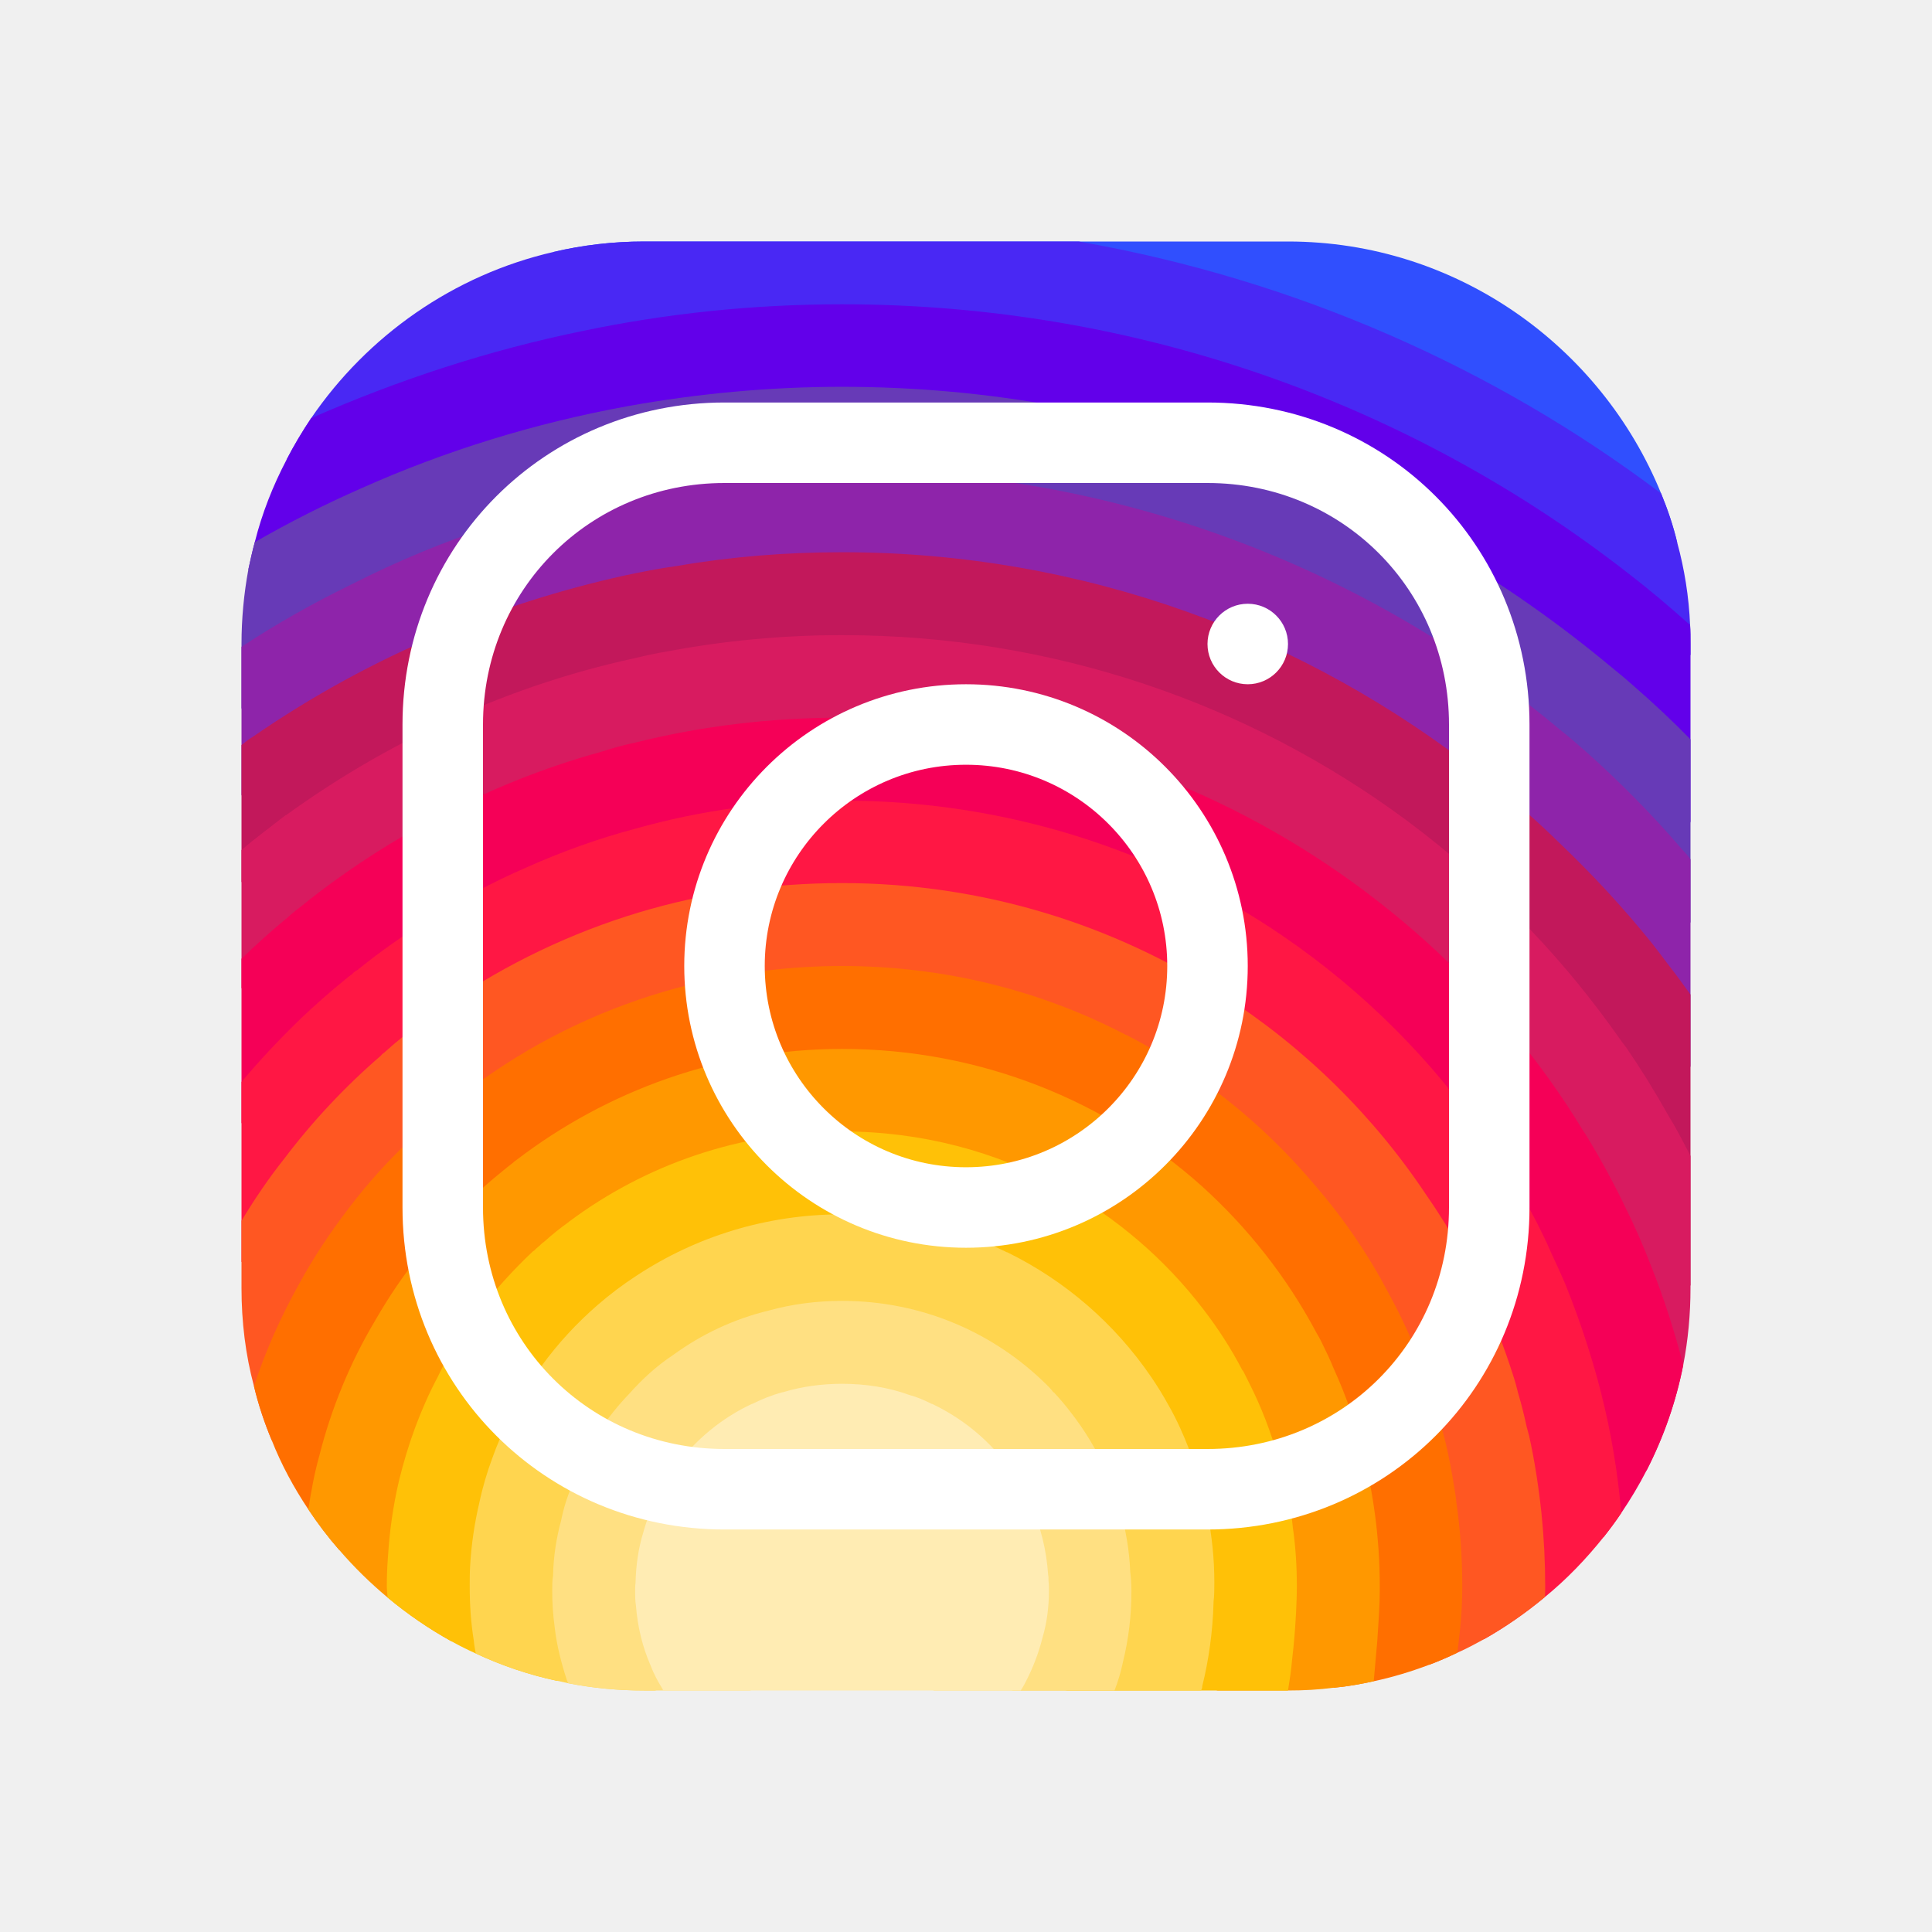
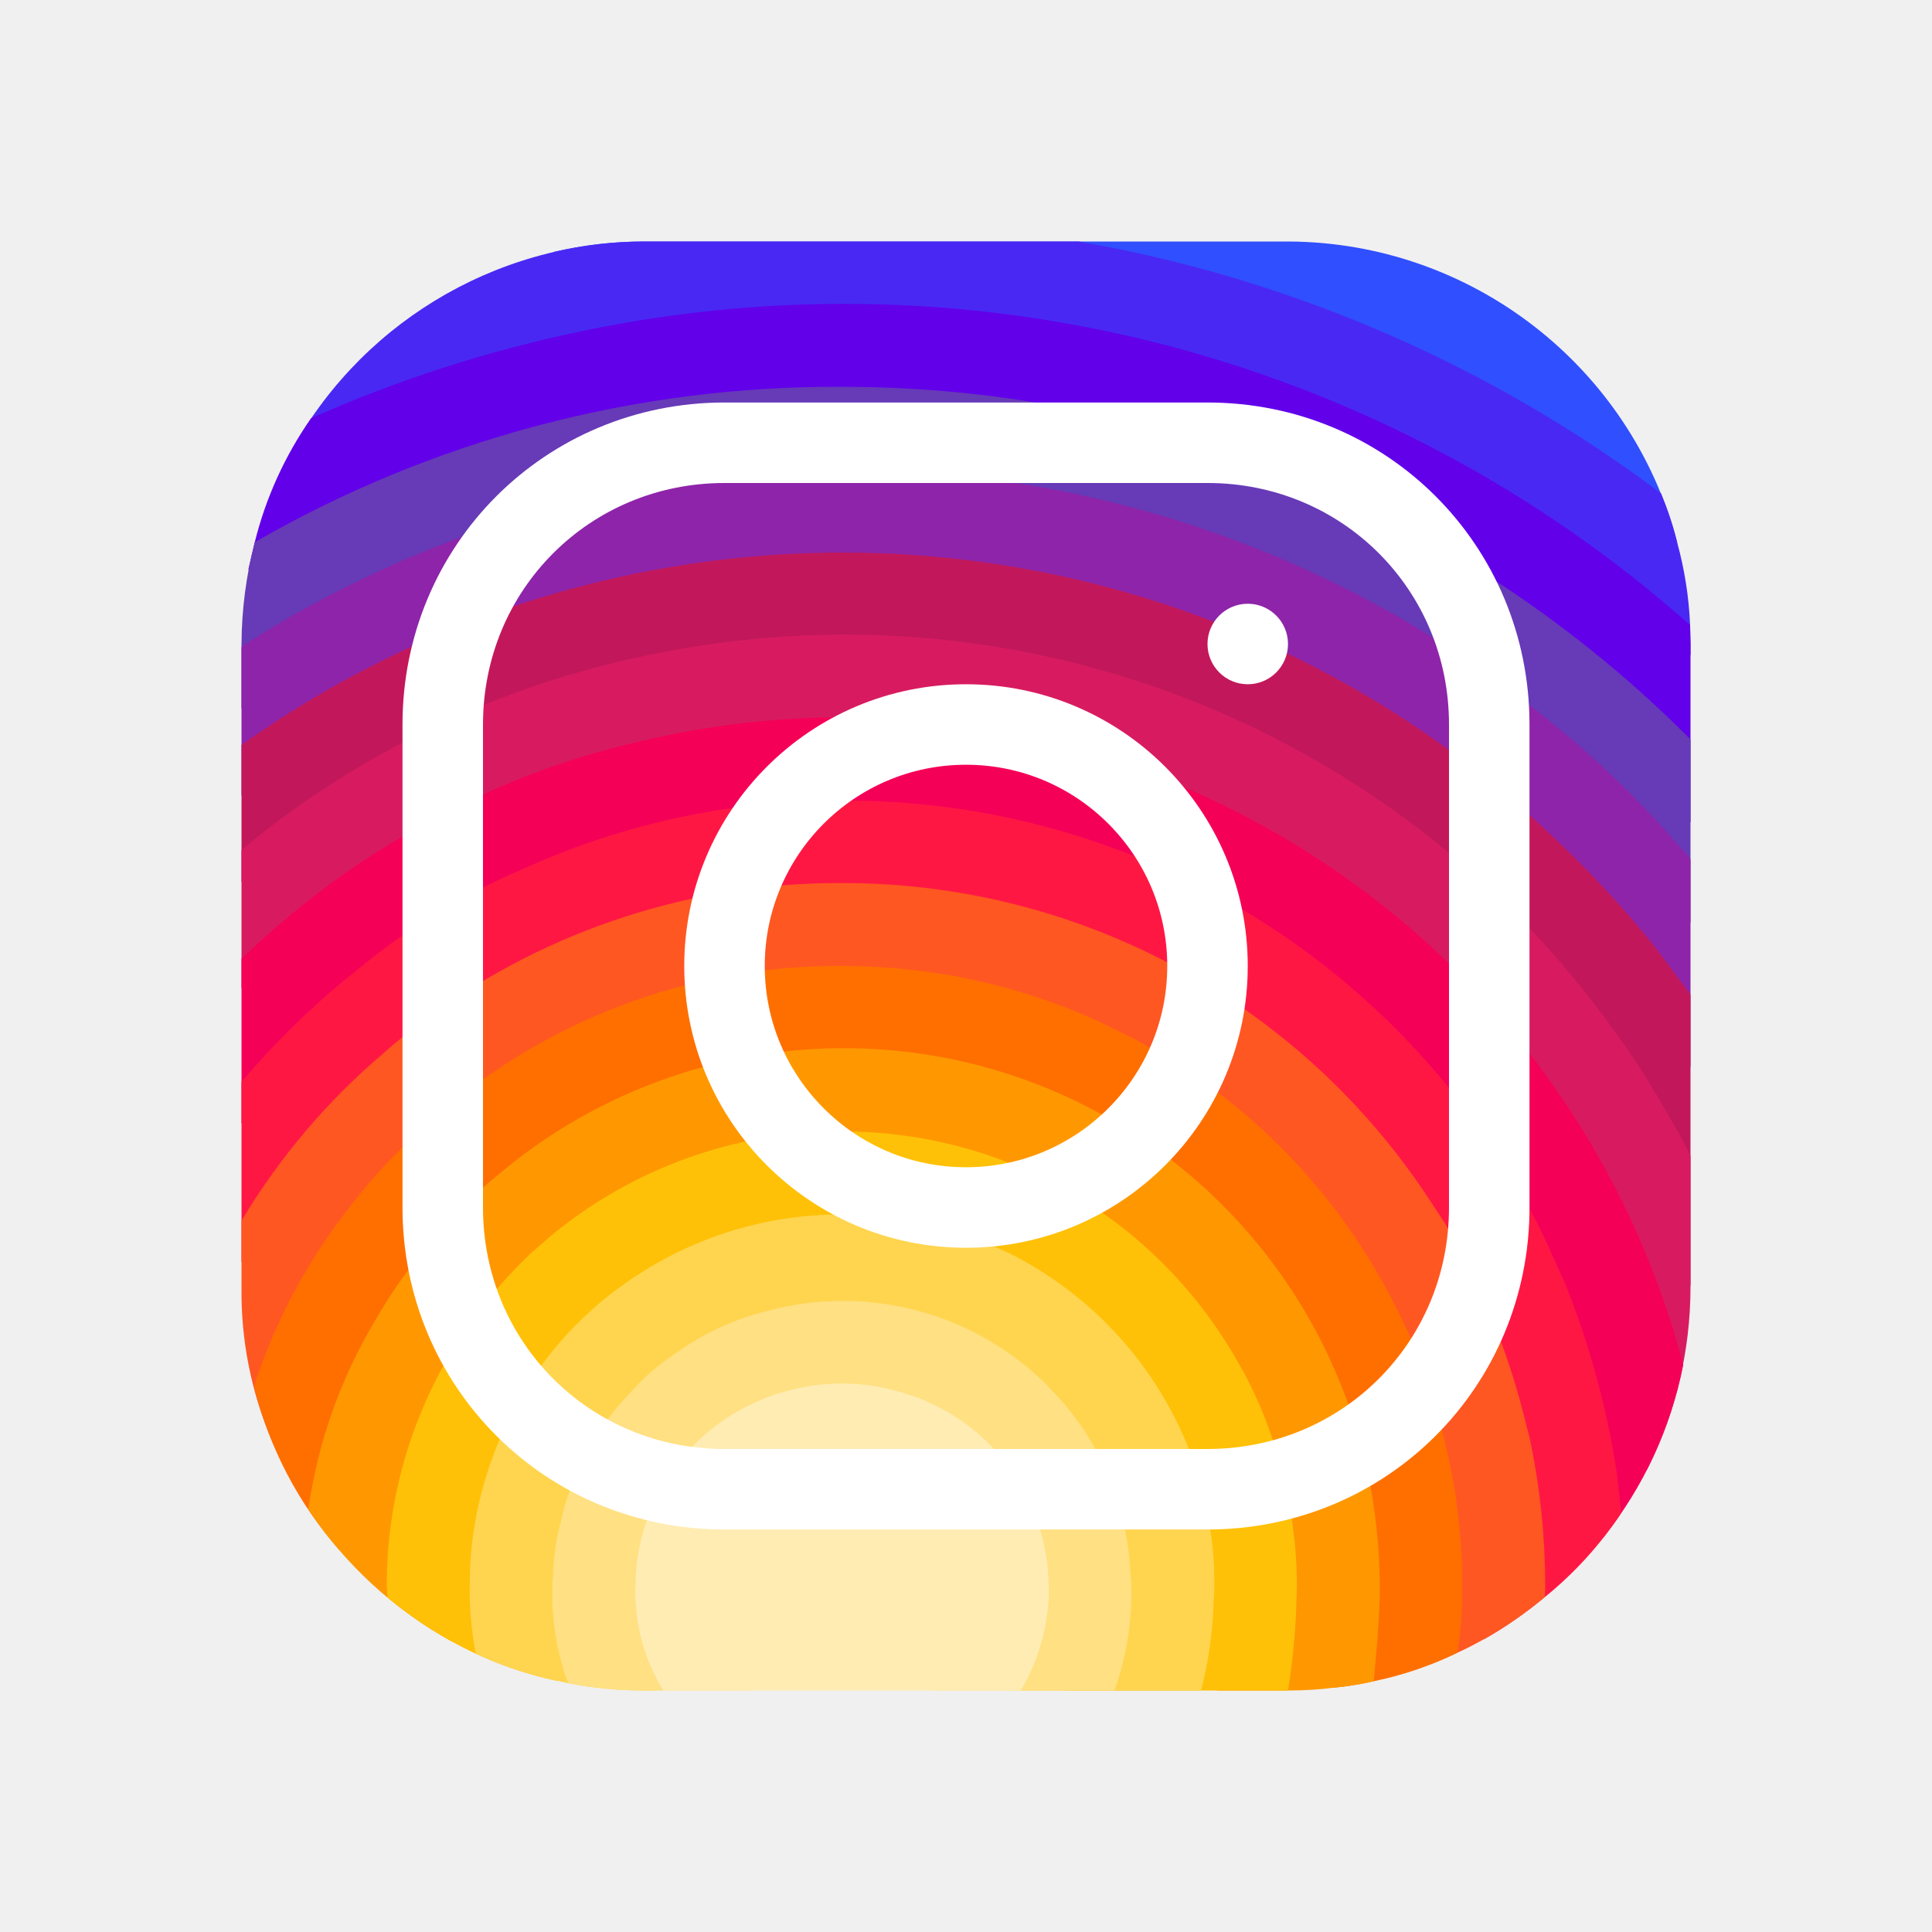
- <svg xmlns="http://www.w3.org/2000/svg" viewBox="0 0 48 48" width="48px" height="48px">
-   <path fill="#304ffe" d="M41.67,13.48c-0.4,0.26-0.97,0.5-1.21,0.77c-0.09,0.09-0.14,0.19-0.12,0.29v1.03l-0.3,1.01l-0.3,1l-0.33,1.1 l-0.68,2.25l-0.66,2.22l-0.5,1.67c0,0.26-0.01,0.52-0.03,0.77c-0.07,0.96-0.27,1.88-0.59,2.74c-0.19,0.53-0.42,1.04-0.7,1.52 c-0.1,0.19-0.22,0.38-0.34,0.56c-0.4,0.63-0.88,1.21-1.41,1.72c-0.41,0.41-0.86,0.79-1.35,1.11c0,0,0,0-0.01,0 c-0.08,0.07-0.17,0.13-0.27,0.18c-0.31,0.21-0.64,0.39-0.98,0.55c-0.23,0.12-0.46,0.22-0.7,0.31c-0.05,0.03-0.11,0.05-0.16,0.07 c-0.57,0.27-1.23,0.45-1.89,0.54c-0.04,0.01-0.07,0.01-0.11,0.02c-0.4,0.07-0.79,0.13-1.19,0.16c-0.18,0.02-0.37,0.03-0.55,0.03 l-0.71-0.04l-3.42-0.18c0-0.01-0.01,0-0.01,0l-1.72-0.09c-0.13,0-0.27,0-0.4-0.01c-0.54-0.02-1.06-0.08-1.58-0.19 c-0.01,0-0.01,0-0.01,0c-0.95-0.18-1.86-0.5-2.71-0.93c-0.47-0.24-0.93-0.51-1.36-0.82c-0.18-0.13-0.35-0.27-0.52-0.42 c-0.48-0.4-0.91-0.83-1.31-1.27c-0.06-0.06-0.11-0.12-0.16-0.18c-0.06-0.06-0.12-0.13-0.17-0.19c-0.38-0.48-0.7-0.97-0.96-1.49 c-0.24-0.46-0.43-0.95-0.58-1.49c-0.06-0.19-0.11-0.37-0.15-0.57c-0.01-0.01-0.02-0.03-0.02-0.05c-0.1-0.41-0.19-0.84-0.24-1.27 c-0.06-0.33-0.09-0.66-0.09-1c-0.02-0.13-0.02-0.27-0.02-0.4l1.91-2.95l1.87-2.88l0.85-1.31l0.77-1.18l0.26-0.41v-1.03 c0.02-0.23,0.03-0.47,0.02-0.69c-0.01-0.7-0.15-1.38-0.38-2.03c-0.22-0.69-0.53-1.34-0.85-1.94c-0.38-0.69-0.78-1.31-1.11-1.87 C14,7.4,13.66,6.73,13.75,6.26C14.47,6.09,15.23,6,16,6h16c4.18,0,7.78,2.6,9.27,6.26C41.43,12.65,41.57,13.06,41.67,13.48z" />
-   <path fill="#4928f4" d="M42,16v0.27l-1.38,0.8l-0.88,0.51l-0.97,0.56l-1.94,1.13l-1.9,1.1l-1.94,1.12l-0.77,0.45 c0,0.48-0.12,0.92-0.34,1.32c-0.31,0.58-0.83,1.06-1.49,1.47c-0.67,0.41-1.49,0.74-2.41,0.98c0,0,0-0.01-0.01,0 c-3.56,0.92-8.42,0.5-10.78-1.26c-0.66-0.49-1.12-1.09-1.32-1.78c-0.06-0.23-0.09-0.48-0.09-0.73v-7.19 c0.01-0.15-0.09-0.3-0.27-0.45c-0.54-0.43-1.81-0.84-3.23-1.25c-1.11-0.31-2.3-0.62-3.3-0.92c-0.79-0.24-1.46-0.48-1.86-0.71 c0.18-0.35,0.39-0.7,0.61-1.03c1.4-2.05,3.54-3.56,6.02-4.13C14.47,6.09,15.23,6,16,6h10.8c5.37,0.94,10.32,3.13,14.47,6.26 c0.16,0.39,0.3,0.8,0.4,1.22c0.18,0.66,0.29,1.34,0.32,2.05C42,15.68,42,15.84,42,16z" />
-   <path fill="#6200ea" d="M42,16v4.41l-0.22,0.68l-0.75,2.33l-0.78,2.4l-0.41,1.28l-0.38,1.19l-0.37,1.13l-0.36,1.12l-0.19,0.59 l-0.25,0.78c0,0.76-0.02,1.43-0.07,2c-0.01,0.06-0.02,0.12-0.02,0.18c-0.06,0.53-0.14,0.98-0.27,1.36 c-0.01,0.06-0.03,0.12-0.05,0.17c-0.26,0.72-0.65,1.18-1.23,1.48c-0.14,0.08-0.3,0.14-0.47,0.2c-0.53,0.18-1.2,0.27-2.02,0.32 c-0.6,0.04-1.29,0.05-2.07,0.05H31.4l-1.19-0.05L30,37.61l-2.17-0.09l-2.2-0.09l-7.25-0.3l-1.88-0.08h-0.26 c-0.78-0.01-1.45-0.06-2.03-0.14c-0.84-0.13-1.49-0.35-1.98-0.68c-0.7-0.45-1.11-1.11-1.35-2.03c-0.06-0.22-0.11-0.45-0.14-0.7 c-0.1-0.58-0.15-1.25-0.18-2c0-0.15,0-0.3-0.01-0.46c-0.01-0.01,0-0.01,0-0.01v-0.58c-0.01-0.29-0.01-0.59-0.01-0.9l0.05-1.61 l0.03-1.15l0.04-1.34v-0.19l0.07-2.46l0.07-2.46l0.07-2.31l0.06-2.27l0.02-0.6c0-0.31-1.05-0.49-2.22-0.64 c-0.93-0.12-1.95-0.23-2.56-0.37c0.05-0.23,0.1-0.46,0.16-0.68c0.18-0.72,0.45-1.4,0.79-2.05c0.18-0.35,0.39-0.7,0.61-1.03 c2.16-0.95,4.41-1.69,6.76-2.17c2.06-0.43,4.21-0.66,6.43-0.66c7.36,0,14.16,2.49,19.54,6.69c0.52,0.4,1.03,0.83,1.53,1.28 C42,15.68,42,15.84,42,16z" />
-   <path fill="#673ab7" d="M42,18.37v4.54l-0.55,1.06l-1.05,2.05l-0.56,1.08l-0.51,0.99l-0.22,0.43c0,0.31,0,0.61-0.02,0.9 c0,0.43-0.02,0.84-0.05,1.22c-0.04,0.45-0.1,0.86-0.16,1.24c-0.15,0.79-0.36,1.47-0.66,2.03c-0.04,0.07-0.08,0.14-0.12,0.2 c-0.11,0.18-0.24,0.35-0.38,0.51c-0.18,0.22-0.38,0.41-0.61,0.57c-0.34,0.26-0.74,0.47-1.2,0.63c-0.57,0.21-1.23,0.35-2.01,0.43 c-0.51,0.05-1.07,0.08-1.68,0.08l-0.42,0.02l-2.08,0.12h-0.01L27.5,36.6l-2.25,0.13l-3.1,0.18l-3.77,0.22l-0.55,0.03 c-0.51,0-0.99-0.03-1.45-0.09c-0.05-0.01-0.09-0.02-0.14-0.02c-0.68-0.11-1.3-0.29-1.86-0.54c-0.68-0.3-1.27-0.7-1.77-1.18 c-0.44-0.43-0.82-0.92-1.13-1.47c-0.07-0.13-0.14-0.25-0.2-0.39c-0.3-0.59-0.54-1.25-0.72-1.97c-0.03-0.12-0.06-0.25-0.08-0.38 c-0.06-0.23-0.11-0.47-0.14-0.72c-0.11-0.64-0.17-1.32-0.2-2.03v-0.01c-0.01-0.29-0.02-0.57-0.02-0.87l-0.49-1.17l-0.07-0.18 L9.5,25.99L8.75,24.2l-0.12-0.29l-0.72-1.73l-0.8-1.93c0,0,0,0-0.01,0L6.29,18.3L6,17.59V16c0-0.63,0.06-1.25,0.17-1.85 c0.05-0.23,0.1-0.46,0.16-0.68c0.85-0.49,1.74-0.94,2.65-1.34c2.08-0.93,4.31-1.62,6.62-2.04c1.72-0.31,3.51-0.48,5.32-0.48 c7.31,0,13.94,2.65,19.12,6.97c0.2,0.16,0.39,0.32,0.58,0.49C41.09,17.48,41.55,17.91,42,18.37z" />
-   <path fill="#8e24aa" d="M42,21.35v5.14l-0.57,1.19l-1.08,2.25l-0.01,0.03c0,0.43-0.02,0.82-0.05,1.17c-0.1,1.15-0.38,1.88-0.84,2.33 c-0.33,0.34-0.74,0.53-1.25,0.63c-0.03,0.01-0.07,0.01-0.1,0.02c-0.16,0.03-0.33,0.05-0.51,0.05c-0.62,0.06-1.35,0.02-2.19-0.04 c-0.09,0-0.19-0.01-0.29-0.02c-0.61-0.04-1.26-0.08-1.98-0.11c-0.39-0.01-0.8-0.02-1.22-0.02h-0.02l-1.01,0.08h-0.01l-2.27,0.16 l-2.59,0.2l-0.38,0.03l-3.03,0.22l-1.57,0.12l-1.55,0.11c-0.27,0-0.53,0-0.79-0.01c0,0-0.01-0.01-0.01,0 c-1.13-0.02-2.14-0.09-3.04-0.26c-0.83-0.14-1.56-0.36-2.18-0.69c-0.64-0.31-1.17-0.75-1.6-1.31c-0.41-0.55-0.71-1.24-0.9-2.07 c0-0.01,0-0.01,0-0.01c-0.14-0.67-0.22-1.45-0.22-2.33l-0.15-0.27L9.7,26.35l-0.13-0.22L9.5,25.99l-0.93-1.65l-0.46-0.83 l-0.58-1.03l-1-1.79L6,19.75v-3.68c0.88-0.58,1.79-1.09,2.73-1.55c1.14-0.58,2.32-1.07,3.55-1.47c1.34-0.44,2.74-0.79,4.17-1.02 c1.45-0.24,2.94-0.36,4.47-0.36c6.8,0,13.04,2.43,17.85,6.47c0.22,0.17,0.43,0.36,0.64,0.54c0.84,0.75,1.64,1.56,2.37,2.41 C41.86,21.18,41.94,21.26,42,21.35z" />
-   <path fill="#c2185b" d="M42,24.71v7.23c-0.24-0.14-0.57-0.31-0.98-0.49c-0.22-0.11-0.47-0.22-0.73-0.32 c-0.38-0.17-0.79-0.33-1.25-0.49c-0.1-0.04-0.2-0.07-0.31-0.1c-0.18-0.07-0.37-0.13-0.56-0.19c-0.59-0.18-1.24-0.35-1.92-0.5 c-0.26-0.05-0.53-0.1-0.8-0.14c-0.87-0.15-1.8-0.24-2.77-0.25c-0.08-0.01-0.17-0.01-0.25-0.01l-2.57,0.02l-3.5,0.02h-0.01 l-7.49,0.06c-2.38,0-3.84,0.57-4.72,0.8c0,0-0.01,0-0.01,0.01c-0.93,0.24-1.22,0.09-1.3-1.54c-0.02-0.45-0.03-1.03-0.03-1.74 l-0.56-0.43l-0.98-0.74l-0.6-0.46l-0.12-0.09L8.88,24.1l-0.25-0.19l-0.52-0.4l-0.96-0.72L6,21.91v-3.4 c0.1-0.08,0.19-0.15,0.29-0.21c1.45-1,3-1.85,4.64-2.54c1.46-0.62,3-1.11,4.58-1.46c0.43-0.09,0.87-0.18,1.32-0.24 c1.33-0.23,2.7-0.34,4.09-0.34c6.01,0,11.53,2.09,15.91,5.55c0.66,0.52,1.3,1.07,1.9,1.66c0.82,0.78,1.59,1.61,2.3,2.49 c0.14,0.18,0.28,0.36,0.42,0.55C41.64,24.21,41.82,24.46,42,24.71z" />
-   <path fill="#d81b60" d="M42,28.72V32c0,0.65-0.06,1.29-0.18,1.91c-0.18,0.92-0.49,1.8-0.91,2.62c-0.22,0.05-0.47,0.05-0.75,0.01 c-0.63-0.11-1.37-0.44-2.17-0.87c-0.04-0.01-0.08-0.03-0.11-0.05c-0.25-0.13-0.51-0.27-0.77-0.43c-0.53-0.29-1.09-0.61-1.65-0.91 c-0.12-0.06-0.24-0.12-0.35-0.18c-0.64-0.33-1.3-0.63-1.96-0.86c0,0,0,0-0.01,0c-0.14-0.05-0.29-0.1-0.44-0.14 c-0.57-0.16-1.15-0.26-1.71-0.26l-1.1-0.32l-4.87-1.41c0,0,0,0-0.01,0l-2.99-0.87h-0.01l-1.3-0.38c-3.76,0-6.07,1.6-7.19,0.99 c-0.44-0.23-0.7-0.81-0.79-1.95c-0.03-0.32-0.04-0.68-0.04-1.1l-1.17-0.57l-0.05-0.02h-0.01l-0.84-0.42L9.7,26.35l-0.07-0.03 l-0.17-0.09L7.5,25.28L6,24.55v-3.43c0.17-0.15,0.35-0.29,0.53-0.43c0.19-0.15,0.38-0.29,0.57-0.44c0.01,0,0.01,0,0.01,0 c1.18-0.85,2.43-1.6,3.76-2.22c1.55-0.74,3.2-1.31,4.91-1.68c0.25-0.06,0.51-0.12,0.77-0.16c1.42-0.27,2.88-0.41,4.37-0.41 c5.27,0,10.11,1.71,14.01,4.59c1.13,0.84,2.18,1.77,3.14,2.78c0.79,0.83,1.52,1.73,2.18,2.67c0.05,0.07,0.1,0.14,0.15,0.2 c0.37,0.54,0.71,1.09,1.03,1.66C41.64,28.02,41.82,28.37,42,28.72z" />
-   <path fill="#f50057" d="M41.82,33.91c-0.18,0.92-0.49,1.8-0.91,2.62c-0.19,0.37-0.4,0.72-0.63,1.06c-0.14,0.21-0.29,0.41-0.44,0.6 c-0.36-0.14-0.89-0.34-1.54-0.56c0,0,0,0,0-0.01c-0.49-0.17-1.05-0.35-1.65-0.52c-0.17-0.05-0.34-0.1-0.52-0.15 c-0.71-0.19-1.45-0.36-2.17-0.46c-0.6-0.1-1.19-0.16-1.74-0.16l-0.46-0.13h-0.01l-2.42-0.7l-1.49-0.43l-1.66-0.48h-0.01l-0.54-0.15 l-6.53-1.88l-1.88-0.54l-1.4-0.33l-2.28-0.54l-0.28-0.07c0,0,0,0-0.01,0l-2.29-0.53c0-0.01,0-0.01,0-0.01l-0.41-0.09l-0.21-0.05 l-1.67-0.39l-0.19-0.05l-1.42-1.17L6,27.9v-4.08c0.37-0.36,0.75-0.7,1.15-1.03c0.12-0.11,0.25-0.21,0.38-0.31 c0.12-0.1,0.25-0.2,0.38-0.3c0.91-0.69,1.87-1.31,2.89-1.84c1.3-0.7,2.68-1.26,4.13-1.66c0.28-0.09,0.56-0.17,0.85-0.23 c1.64-0.41,3.36-0.62,5.14-0.62c4.47,0,8.63,1.35,12.07,3.66c1.71,1.15,3.25,2.53,4.55,4.1c0.66,0.79,1.26,1.62,1.79,2.5 c0.05,0.07,0.09,0.13,0.13,0.2c0.32,0.53,0.62,1.08,0.89,1.64c0.25,0.5,0.47,1,0.67,1.52C41.34,32.25,41.6,33.07,41.82,33.91z" />
-   <path fill="#ff1744" d="M40.28,37.59c-0.14,0.21-0.29,0.41-0.44,0.6c-0.44,0.55-0.92,1.05-1.46,1.49c-0.47,0.39-0.97,0.74-1.5,1.04 c-0.2-0.05-0.4-0.11-0.61-0.19c-0.66-0.23-1.35-0.61-1.99-1.01c-0.96-0.61-1.79-1.27-2.16-1.57c-0.14-0.12-0.21-0.18-0.21-0.18 l-1.7-0.15L30,37.6l-2.2-0.19l-2.28-0.2l-3.37-0.3l-5.34-0.47l-0.02-0.01l-1.88-0.91l-1.9-0.92l-1.53-0.74l-0.33-0.16l-0.41-0.2 l-1.42-0.69L7.43,31.9l-0.59-0.29L6,31.35v-4.47c0.47-0.56,0.97-1.09,1.5-1.6c0.34-0.32,0.7-0.64,1.07-0.94 c0.06-0.05,0.12-0.1,0.18-0.14c0.04-0.05,0.09-0.08,0.13-0.1c0.59-0.48,1.21-0.91,1.85-1.3c0.74-0.47,1.52-0.89,2.33-1.24 c0.87-0.39,1.78-0.72,2.72-0.97c1.63-0.46,3.36-0.7,5.14-0.7c4.08,0,7.85,1.24,10.96,3.37c1.99,1.36,3.71,3.08,5.07,5.07 c0.45,0.64,0.85,1.32,1.22,2.02c0.13,0.26,0.26,0.52,0.37,0.78c0.12,0.25,0.23,0.5,0.34,0.75c0.21,0.52,0.4,1.04,0.57,1.58 c0.32,1,0.56,2.02,0.71,3.08C40.21,36.89,40.25,37.24,40.28,37.59z" />
-   <path fill="#ff5722" d="M38.39,39.42c0,0.08,0,0.17-0.01,0.26c-0.47,0.39-0.97,0.74-1.5,1.04c-0.22,0.12-0.44,0.24-0.67,0.34 c-0.23,0.11-0.46,0.21-0.7,0.3c-0.34-0.18-0.8-0.4-1.29-0.61c-0.69-0.31-1.44-0.59-2.02-0.68c-0.14-0.03-0.27-0.04-0.39-0.04 l-1.64-0.21h-0.02l-2.04-0.27l-2.06-0.27l-0.96-0.12l-7.56-0.98c-0.49,0-1.01-0.03-1.55-0.1c-0.66-0.06-1.35-0.16-2.04-0.3 c-0.68-0.12-1.37-0.28-2.03-0.45c-0.69-0.16-1.37-0.35-2-0.53c-0.73-0.22-1.41-0.43-1.98-0.62c-0.47-0.15-0.87-0.29-1.18-0.4 c-0.18-0.43-0.33-0.88-0.44-1.34C6.1,33.66,6,32.84,6,32v-1.67c0.32-0.53,0.67-1.05,1.06-1.54c0.71-0.94,1.52-1.8,2.4-2.56 c0.03-0.04,0.07-0.07,0.1-0.09l0.01-0.01c0.31-0.28,0.63-0.53,0.97-0.77c0.04-0.04,0.08-0.07,0.12-0.1 c0.16-0.12,0.33-0.24,0.51-0.35c1.43-0.97,3.01-1.73,4.7-2.24c1.6-0.48,3.29-0.73,5.05-0.73c3.49,0,6.75,1.03,9.47,2.79 c2.01,1.29,3.74,2.99,5.06,4.98c0.16,0.23,0.31,0.46,0.46,0.7c0.69,1.17,1.26,2.43,1.68,3.75c0.05,0.15,0.09,0.3,0.13,0.46 c0.08,0.27,0.15,0.55,0.21,0.83c0.02,0.07,0.04,0.14,0.06,0.22c0.14,0.63,0.24,1.29,0.31,1.95c0,0.01,0,0.01,0,0.01 C38.36,38.22,38.39,38.82,38.39,39.42z" />
-   <path fill="#ff6f00" d="M36.33,39.42c0,0.35-0.02,0.73-0.06,1.11c-0.02,0.18-0.04,0.36-0.06,0.53c-0.23,0.11-0.46,0.21-0.7,0.3 c-0.45,0.17-0.91,0.31-1.38,0.41c-0.32,0.07-0.65,0.13-0.98,0.16h-0.01c-0.31-0.19-0.67-0.42-1.04-0.68 c-0.67-0.47-1.37-1-1.93-1.43c-0.01-0.01-0.01-0.01-0.02-0.02c-0.59-0.45-1.01-0.79-1.01-0.79l-1.06,0.04l-2.04,0.07l-0.95,0.04 l-3.82,0.14l-3.23,0.12c-0.21,0.01-0.46,0.01-0.77,0h-0.01c-0.42-0.01-0.92-0.04-1.47-0.09c-0.64-0.05-1.34-0.11-2.05-0.18 c-0.69-0.08-1.39-0.16-2.06-0.24c-0.74-0.08-1.44-0.17-2.04-0.25c-0.47-0.06-0.88-0.11-1.21-0.15c-0.28-0.32-0.53-0.65-0.77-1.01 c-0.36-0.54-0.67-1.11-0.91-1.72c-0.18-0.43-0.33-0.88-0.44-1.34c0.29-0.89,0.67-1.73,1.12-2.54c0.36-0.66,0.78-1.29,1.24-1.89 c0.45-0.59,0.94-1.14,1.47-1.64v-0.01c0.15-0.15,0.3-0.29,0.45-0.42c0.28-0.26,0.57-0.5,0.87-0.73h0.01 c0.01-0.02,0.02-0.02,0.03-0.03c0.24-0.19,0.49-0.36,0.74-0.53c1.48-1.01,3.15-1.76,4.95-2.2c1.19-0.29,2.44-0.45,3.73-0.45 c2.54,0,4.94,0.61,7.05,1.71h0.01c1.81,0.93,3.41,2.21,4.7,3.75c0.71,0.82,1.32,1.72,1.82,2.67c0.35,0.64,0.65,1.31,0.9,1.99 c0.02,0.06,0.04,0.11,0.06,0.16c0.17,0.5,0.32,1.02,0.45,1.54c0.09,0.37,0.16,0.75,0.22,1.13c0.02,0.12,0.04,0.23,0.05,0.35 C36.28,37.99,36.33,38.7,36.33,39.42z" />
-   <path fill="#ff9800" d="M34.28,39.42v0.1c0,0.34-0.03,0.77-0.06,1.23c-0.03,0.34-0.06,0.69-0.09,1.02c-0.32,0.07-0.65,0.13-0.98,0.16 h-0.01C32.76,41.98,32.39,42,32,42h-1.75l-0.38-0.11l-1.97-0.6l-2-0.6l-4.63-1.39l-2-0.6c0,0-0.83,0.33-2,0.72h-0.01 c-0.45,0.15-0.94,0.31-1.46,0.47c-0.65,0.19-1.34,0.38-2.02,0.53c-0.7,0.16-1.39,0.28-2.01,0.33c-0.19,0.02-0.38,0.03-0.55,0.03 c-0.56-0.31-1.1-0.68-1.59-1.09c-0.43-0.36-0.83-0.75-1.2-1.18c-0.28-0.32-0.53-0.65-0.77-1.01c0.07-0.45,0.15-0.89,0.27-1.32 c0.3-1.19,0.77-2.33,1.39-3.37c0.34-0.59,0.72-1.16,1.16-1.69c0.01-0.03,0.04-0.06,0.07-0.08c-0.01-0.01,0-0.01,0-0.01 c0.13-0.17,0.27-0.33,0.41-0.48c0-0.01,0-0.01,0-0.01c0.41-0.44,0.83-0.86,1.29-1.25c0.16-0.13,0.31-0.26,0.48-0.39 c0.03-0.03,0.06-0.05,0.1-0.08c2.25-1.72,5.06-2.76,8.09-2.76c3.44,0,6.57,1.29,8.94,3.41c1.14,1.03,2.11,2.26,2.84,3.63 c0.06,0.1,0.12,0.21,0.17,0.32c0.09,0.18,0.18,0.37,0.26,0.57c0.33,0.72,0.59,1.48,0.77,2.26c0.02,0.08,0.04,0.16,0.06,0.24 c0.08,0.37,0.15,0.75,0.2,1.13C34.24,38.21,34.28,38.81,34.28,39.42z" />
-   <path fill="#ffc107" d="M32.22,39.42c0,0.2-0.01,0.42-0.02,0.65c-0.02,0.37-0.05,0.77-0.1,1.18c-0.02,0.25-0.06,0.5-0.1,0.75h-5.48 l-1.06-0.17l-4.14-0.66l-0.59-0.09l-1.35-0.22c-0.59,0-1.87,0.26-3.22,0.51c-0.71,0.13-1.43,0.27-2.08,0.36 c-0.08,0.01-0.16,0.02-0.23,0.03h-0.01c-0.7-0.15-1.38-0.38-2.02-0.68c-0.2-0.09-0.4-0.19-0.6-0.3c-0.56-0.31-1.1-0.68-1.59-1.09 c-0.01-0.12-0.02-0.22-0.02-0.27c0-0.26,0.01-0.51,0.03-0.76c0.04-0.64,0.13-1.26,0.27-1.86c0.22-0.91,0.54-1.79,0.97-2.6 c0.08-0.17,0.17-0.34,0.27-0.5c0.04-0.08,0.09-0.15,0.13-0.23c0.18-0.29,0.38-0.57,0.58-0.85c0.42-0.55,0.89-1.07,1.39-1.54 c0.01,0,0.01,0,0.01,0c0.04-0.04,0.08-0.08,0.12-0.11c0.05-0.04,0.09-0.09,0.14-0.12c0.2-0.18,0.4-0.34,0.61-0.49 c0-0.01,0.01-0.01,0.01-0.01c1.89-1.41,4.23-2.24,6.78-2.24c1.98,0,3.82,0.5,5.43,1.38h0.01c1.38,0.76,2.58,1.79,3.53,3.03 c0.37,0.48,0.7,0.99,0.98,1.53h0.01c0.05,0.1,0.1,0.2,0.15,0.3c0.3,0.59,0.54,1.21,0.72,1.85h0.01c0.01,0.05,0.03,0.1,0.04,0.15 c0.12,0.43,0.22,0.87,0.29,1.32c0.01,0.09,0.02,0.19,0.03,0.28C32.19,38.43,32.22,38.92,32.22,39.42z" />
-   <path fill="#ffd54f" d="M30.17,39.31c0,0.16,0,0.33-0.02,0.49v0.01c0,0.01,0,0.01,0,0.01c-0.02,0.72-0.12,1.43-0.28,2.07 c0,0.04-0.01,0.07-0.03,0.11h-4.67l-3.85-0.83l-0.51-0.11l-0.08,0.02l-4.27,0.88L16.27,42H16c-0.64,0-1.27-0.06-1.88-0.18 c-0.09-0.02-0.18-0.04-0.27-0.06h-0.01c-0.7-0.15-1.38-0.38-2.02-0.68c-0.02-0.11-0.04-0.22-0.05-0.33 c-0.07-0.43-0.1-0.88-0.1-1.33c0-0.17,0-0.34,0.01-0.51c0.03-0.54,0.11-1.07,0.23-1.58c0.08-0.38,0.19-0.75,0.32-1.1 c0.11-0.31,0.24-0.61,0.38-0.9c0.12-0.25,0.26-0.49,0.4-0.73c0.14-0.23,0.29-0.45,0.45-0.67c0.4-0.55,0.87-1.06,1.39-1.51 c0.3-0.26,0.63-0.51,0.97-0.73c1.46-0.96,3.21-1.52,5.1-1.52c0.37,0,0.73,0.02,1.08,0.07h0.02c1.07,0.12,2.07,0.42,2.99,0.87 c0.01,0,0.01,0,0.01,0c1.45,0.71,2.68,1.78,3.58,3.1c0.15,0.22,0.3,0.46,0.43,0.7c0.11,0.19,0.21,0.39,0.3,0.59 c0.14,0.31,0.27,0.64,0.38,0.97h0.01c0.11,0.37,0.21,0.74,0.28,1.13v0.01C30.11,38.16,30.17,38.73,30.17,39.31z" />
-   <path fill="#ffe082" d="M28.11,39.52v0.03c0,0.59-0.07,1.17-0.21,1.74c-0.05,0.24-0.12,0.48-0.21,0.71h-4.48l-2.29-0.63L18.63,42H16 c-0.64,0-1.27-0.06-1.88-0.18c-0.02-0.03-0.03-0.06-0.04-0.09c-0.14-0.43-0.25-0.86-0.3-1.31c-0.04-0.29-0.06-0.59-0.06-0.9 c0-0.12,0-0.25,0.02-0.37c0.01-0.47,0.08-0.93,0.2-1.37c0.06-0.3,0.15-0.59,0.27-0.87c0.04-0.14,0.1-0.27,0.17-0.4 c0.15-0.34,0.33-0.67,0.53-0.99c0.22-0.32,0.46-0.62,0.73-0.9c0.32-0.36,0.68-0.69,1.09-0.96c0.7-0.51,1.5-0.89,2.37-1.1 c0.58-0.16,1.19-0.24,1.82-0.24c2,0,3.79,0.8,5.09,2.09c0.05,0.05,0.11,0.11,0.16,0.18h0.01c0.14,0.15,0.27,0.3,0.4,0.47 c0.37,0.47,0.68,0.98,0.92,1.54c0.12,0.26,0.22,0.53,0.3,0.81c0.01,0.04,0.02,0.07,0.03,0.11c0.14,0.49,0.23,1,0.25,1.53 C28.1,39.2,28.11,39.36,28.11,39.52z" />
-   <path fill="#ffecb3" d="M26.06,39.52c0,0.41-0.05,0.8-0.16,1.17c-0.1,0.4-0.25,0.78-0.44,1.14c-0.03,0.06-0.1,0.17-0.1,0.17h-8.88 c-0.01-0.01-0.02-0.03-0.02-0.04c-0.12-0.19-0.22-0.38-0.3-0.59c-0.2-0.46-0.32-0.96-0.36-1.48c-0.02-0.12-0.02-0.25-0.02-0.37 c0-0.06,0-0.13,0.01-0.19c0.01-0.44,0.07-0.86,0.19-1.25c0.1-0.36,0.23-0.69,0.4-1.01c0,0,0.01-0.01,0.01-0.02 c0.12-0.21,0.25-0.42,0.4-0.62c0.49-0.66,1.14-1.2,1.89-1.55c0.01,0,0.01,0,0.01,0c0.24-0.12,0.49-0.22,0.75-0.29c0,0,0,0,0.01,0 c0.46-0.14,0.96-0.21,1.47-0.21c0.59,0,1.16,0.09,1.68,0.28c0.19,0.05,0.37,0.13,0.55,0.22c0,0,0,0,0.01,0 c0.86,0.41,1.59,1.05,2.09,1.85c0.1,0.15,0.19,0.31,0.27,0.48c0.04,0.07,0.08,0.15,0.11,0.22c0.23,0.52,0.37,1.09,0.41,1.69 c0.01,0.05,0.01,0.1,0.01,0.16C26.06,39.36,26.06,39.44,26.06,39.52z" />
-   <g>
-     <path fill="none" stroke="#fff" stroke-linecap="round" stroke-linejoin="round" stroke-miterlimit="10" stroke-width="2" d="M30,11H18c-3.9,0-7,3.1-7,7v12c0,3.9,3.1,7,7,7h12c3.9,0,7-3.1,7-7V18C37,14.1,33.9,11,30,11z" />
-     <circle cx="31" cy="16" r="1" fill="#fff" />
-   </g>
-   <g>
-     <circle cx="24" cy="24" r="6" fill="none" stroke="#fff" stroke-linecap="round" stroke-linejoin="round" stroke-miterlimit="10" stroke-width="2" />
-   </g>
+ <svg xmlns="http://www.w3.org/2000/svg" width="48" height="48">
+   <path fill="#304ffe" d="M41.67 13.48c-.4.26-.97.5-1.21.77-.09.09-.14.19-.12.29v1.03l-.3 1.01-.3 1-.33 1.1-.68 2.25-.66 2.22-.5 1.67a9.91 9.91 0 0 1-1.66 5.59c-.4.63-.88 1.21-1.41 1.72-.41.41-.86.79-1.35 1.11h-.01a7.23 7.23 0 0 1-1.25.73c-.23.12-.46.22-.7.31l-.16.07c-.57.27-1.23.45-1.89.54l-.11.02a12.13 12.13 0 0 1-1.74.19l-.71-.04-3.42-.18h-.01l-1.72-.09-.4-.01a9.22 9.22 0 0 1-1.58-.19h-.01a10.23 10.23 0 0 1-5.9-3.44l-.16-.18a8.57 8.57 0 0 1-1.88-3.79 10.55 10.55 0 0 1-.33-2.27c-.02-.13-.02-.27-.02-.4l1.91-2.95 1.87-2.88.85-1.31.77-1.18.26-.41v-1.03a6.35 6.35 0 0 0-.36-2.72c-.22-.69-.53-1.34-.85-1.94-.38-.69-.78-1.31-1.11-1.87-.49-.82-.83-1.49-.74-1.96A9.82 9.82 0 0 1 16 6h16a10.04 10.04 0 0 1 9.67 7.48z" />
+   <path fill="#4928f4" d="M42 16v.27l-1.38.8-.88.51-.97.56-1.94 1.13-1.9 1.1-1.94 1.12-.77.45c0 .48-.12.92-.34 1.32a4.04 4.04 0 0 1-1.49 1.47 9 9 0 0 1-2.41.98h-.01c-3.56.92-8.42.5-10.78-1.26a3.44 3.44 0 0 1-1.32-1.78 2.92 2.92 0 0 1-.09-.73v-7.19c.01-.15-.09-.3-.27-.45-.54-.43-1.81-.84-3.23-1.25-1.11-.31-2.3-.62-3.3-.92-.79-.24-1.46-.48-1.86-.71A10.04 10.04 0 0 1 16 6h10.8a33.68 33.68 0 0 1 14.47 6.26c.16.39.3.8.4 1.22.18.66.29 1.34.32 2.05L42 16z" />
+   <path fill="#6200ea" d="M42 16v4.41l-.22.68-.75 2.33-.78 2.4-.41 1.28-.38 1.19-.37 1.13-.36 1.12-.19.59-.25.78a23.47 23.47 0 0 1-.09 2.18 6.53 6.53 0 0 1-.32 1.53 2.5 2.5 0 0 1-1.7 1.68c-.53.18-1.2.27-2.02.32-.6.04-1.29.05-2.07.05h-.69l-1.19-.05-.21-.01-2.17-.09-2.2-.09-7.25-.3-1.88-.08h-.26c-.78-.01-1.45-.06-2.03-.14a4.84 4.84 0 0 1-1.98-.68 3.2 3.2 0 0 1-1.35-2.03 15.78 15.78 0 0 1-.32-2.7l-.01-.46v-.59l-.01-.9.05-1.61.03-1.15.04-1.34v-.19l.07-2.46.07-2.46.07-2.31.06-2.27.02-.6c0-.31-1.05-.49-2.22-.64-.93-.12-1.95-.23-2.56-.37l.16-.68a9.25 9.25 0 0 1 1.4-3.08 33.33 33.33 0 0 1 6.76-2.17 31.67 31.67 0 0 1 27.5 7.31L42 16z" />
+   <path fill="#673ab7" d="M42 18.37v4.54l-.55 1.06-1.05 2.05-.56 1.08-.51.99-.22.43c0 .31 0 .61-.02.9a15.51 15.51 0 0 1-.21 2.46 7.12 7.12 0 0 1-.78 2.23 3.75 3.75 0 0 1-.99 1.08c-.34.26-.74.47-1.2.63-.57.21-1.23.35-2.01.43-.51.05-1.07.08-1.68.08l-.42.02-2.08.12h-.01l-2.21.13-2.25.13-3.1.18-3.77.22-.55.03c-.51 0-.99-.03-1.45-.09l-.14-.02a7.47 7.47 0 0 1-1.86-.54 6.09 6.09 0 0 1-2.9-2.65c-.07-.13-.14-.25-.2-.39a9.34 9.34 0 0 1-.94-3.07c-.11-.64-.17-1.32-.2-2.03v-.01l-.02-.87-.49-1.17-.07-.18-.06-.15-.75-1.79-.12-.29-.72-1.73-.8-1.93H7.1l-.81-1.95-.29-.71V16a10.27 10.27 0 0 1 .33-2.53 28.92 28.92 0 0 1 14.59-3.86A29.72 29.72 0 0 1 42 18.37z" />
+   <path fill="#8e24aa" d="M42 21.35v5.14l-.57 1.19-1.08 2.25-.01.03c0 .43-.02.82-.05 1.17-.1 1.15-.38 1.88-.84 2.33-.33.34-.74.53-1.25.63l-.1.02a13.73 13.73 0 0 1-2.7.01l-.29-.02a81.35 81.35 0 0 0-3.2-.13h-.02l-1.01.08h-.01l-2.27.16-2.59.2-.38.03-3.03.22-1.57.12-1.55.11-.79-.01h-.01a18.34 18.34 0 0 1-3.04-.26 7.16 7.16 0 0 1-2.18-.69 4.43 4.43 0 0 1-1.6-1.31 5.46 5.46 0 0 1-.9-2.07v-.01c-.14-.67-.22-1.45-.22-2.33l-.15-.27-.89-1.59-.13-.22-.07-.14-.93-1.65-.46-.83-.58-1.03-1-1.79-.53-.94v-3.68c.88-.58 1.79-1.09 2.73-1.55a27.3 27.3 0 0 1 12.19-2.85c6.8 0 13.04 2.43 17.85 6.47.22.17.43.36.64.54.84.75 1.64 1.56 2.37 2.41.08.09.16.17.22.26z" />
+   <path fill="#c2185b" d="M42 24.71v7.23a9.82 9.82 0 0 0-.98-.49 15.59 15.59 0 0 0-2.85-1.1 25.36 25.36 0 0 0-2.72-.64 17.4 17.4 0 0 0-2.77-.25l-.25-.01-2.57.02-3.5.02h-.01l-7.49.06c-2.38 0-3.84.57-4.72.8l-.01.01c-.93.24-1.22.09-1.3-1.54-.02-.45-.03-1.03-.03-1.74l-.56-.43-.98-.74-.6-.46-.12-.09-1.66-1.26-.25-.19-.52-.4-.96-.72L6 21.91v-3.4a25.75 25.75 0 0 1 10.83-4.45 25.59 25.59 0 0 1 21.9 6.87 25.8 25.8 0 0 1 2.3 2.49l.42.55.55.74z" />
+   <path fill="#d81b60" d="M42 28.72V32a10.05 10.05 0 0 1-1.09 4.53c-.22.05-.47.05-.75.01a7.78 7.78 0 0 1-2.28-.92c-.25-.13-.51-.27-.77-.43l-1.65-.91-.35-.18c-.64-.33-1.3-.63-1.96-.86h-.01l-.44-.14a6.4 6.4 0 0 0-1.71-.26l-1.1-.32-4.87-1.41h-.01l-2.99-.87h-.01l-1.3-.38c-3.76 0-6.07 1.6-7.19.99-.44-.23-.7-.81-.79-1.95-.03-.32-.04-.68-.04-1.1l-1.17-.57-.05-.02h-.01l-.84-.42-.92-.44-.07-.03-.17-.09-1.96-.95-1.5-.73v-3.43l.53-.43.57-.44h.01a23.22 23.22 0 0 1 9.44-4.06 23.49 23.49 0 0 1 23.7 9.63l.15.2c.37.54.71 1.09 1.03 1.66.21.34.39.69.57 1.04z" />
+   <path fill="#f50057" d="M41.82 33.91a9.93 9.93 0 0 1-1.98 4.28c-.36-.14-.89-.34-1.54-.56v-.01a30.12 30.12 0 0 0-4.34-1.13c-.6-.1-1.19-.16-1.74-.16l-.46-.13h-.01l-2.42-.7-1.49-.43-1.66-.48h-.01l-.54-.15-6.53-1.88-1.88-.54-1.4-.33-2.28-.54-.28-.07h-.01l-2.29-.53v-.01l-.41-.09-.21-.05-1.67-.39-.19-.05-1.42-1.17L6 27.9v-4.08c.37-.36.75-.7 1.15-1.03l.38-.31.38-.3a20.2 20.2 0 0 1 2.89-1.84 19.82 19.82 0 0 1 4.98-1.89 21.6 21.6 0 0 1 26.04 15.46z" />
+   <path fill="#ff1744" d="M40.28 37.59a9.28 9.28 0 0 1-1.9 2.09c-.47.39-.97.74-1.5 1.04a10.36 10.36 0 0 1-2.6-1.2 23.9 23.9 0 0 1-2.16-1.57l-.21-.18-1.7-.15-.21-.02-2.2-.19-2.28-.2-3.37-.3-5.34-.47-.02-.01-1.88-.91-1.9-.92-1.53-.74-.33-.16-.41-.2-1.42-.69-1.89-.91-.59-.29-.84-.26v-4.47a20.58 20.58 0 0 1 2.57-2.54l.18-.14a16.75 16.75 0 0 1 4.31-2.64 18.93 18.93 0 0 1 7.86-1.67 19.31 19.31 0 0 1 17.25 10.46c.13.26.26.52.37.78l.34.75a21.18 21.18 0 0 1 1.28 4.66l.12 1.05z" />
+   <path fill="#ff5722" d="m38.39 39.42-.01.26c-.47.39-.97.74-1.5 1.04-.22.12-.44.24-.67.34-.23.11-.46.21-.7.3-.34-.18-.8-.4-1.29-.61a8.73 8.73 0 0 0-2.02-.68 1.84 1.84 0 0 0-.39-.04l-1.64-.21h-.02l-2.04-.27-2.06-.27-.96-.12-7.56-.98a18.96 18.96 0 0 1-3.59-.4 41.11 41.11 0 0 1-6.01-1.6 38 38 0 0 1-1.18-.4A9.38 9.38 0 0 1 6 32v-1.67a16.65 16.65 0 0 1 3.56-4.19l.01-.01c.31-.28.63-.53.97-.77l.12-.1a17.24 17.24 0 0 1 10.26-3.32 17.4 17.4 0 0 1 14.53 7.77l.46.7a18.35 18.35 0 0 1 2.02 5.04l.06.22c.14.63.24 1.29.31 1.95v.01c.06.59.09 1.19.09 1.79z" />
+   <path fill="#ff6f00" d="M36.33 39.42a10.75 10.75 0 0 1-.12 1.64 8.67 8.67 0 0 1-2.08.71 8 8 0 0 1-.98.16h-.01c-.31-.19-.67-.42-1.04-.68-.67-.47-1.37-1-1.93-1.43l-.02-.02-1.01-.79-1.06.04-2.04.07-.95.04-3.82.14-3.23.12a9.8 9.8 0 0 1-.77 0h-.01a102.22 102.22 0 0 1-3.52-.27l-2.06-.24a82.47 82.47 0 0 1-3.25-.4 9.6 9.6 0 0 1-2.12-4.07 14.41 14.41 0 0 1 2.36-4.43c.45-.59.94-1.14 1.47-1.64v-.01l.45-.42a12 12 0 0 1 .87-.73h.01l.03-.03c.24-.19.49-.36.74-.53A15.15 15.15 0 0 1 20.92 24c2.54 0 4.94.61 7.05 1.71h.01a15.2 15.2 0 0 1 6.52 6.42c.35.64.65 1.31.9 1.99l.06.16a19.5 19.5 0 0 1 .67 2.67l.05.35c.1.69.15 1.4.15 2.12z" />
+   <path fill="#ff9800" d="M34.28 39.42v.1c0 .34-.03.77-.06 1.23l-.09 1.02a8 8 0 0 1-.98.16h-.01c-.38.05-.75.07-1.14.07h-1.75l-.38-.11-1.97-.6-2-.6-4.63-1.39-2-.6s-.83.33-2 .72h-.01l-1.46.47c-.65.19-1.34.38-2.02.53a14.47 14.47 0 0 1-2.56.36 10.17 10.17 0 0 1-3.56-3.28 12.61 12.61 0 0 1 1.66-4.69 12.05 12.05 0 0 1 1.23-1.77v-.01c.13-.17.27-.33.41-.48v-.01c.41-.44.83-.86 1.29-1.25l.48-.39.1-.08a13.3 13.3 0 0 1 21.07 7.43l.06.24a14.04 14.04 0 0 1 .32 2.93z" />
+   <path fill="#ffc107" d="m32.22 39.42-.02.65A17.62 17.62 0 0 1 32 42h-5.48l-1.06-.17-4.14-.66-.59-.09-1.35-.22c-.59 0-1.87.26-3.22.51-.71.13-1.43.27-2.08.36l-.23.03h-.01a9.42 9.42 0 0 1-2.62-.98c-.56-.31-1.1-.68-1.59-1.09l-.02-.27a11.26 11.26 0 0 1 1.54-5.72l.13-.23c.18-.29.38-.57.58-.85.42-.55.89-1.07 1.39-1.54h.01l.12-.11.14-.12c.2-.18.4-.34.61-.49l.01-.01a11.28 11.28 0 0 1 6.78-2.24c1.98 0 3.82.5 5.43 1.38h.01a11.32 11.32 0 0 1 4.51 4.56h.01l.15.3c.3.59.54 1.21.72 1.85h.01l.04.15c.12.43.22.87.29 1.32l.03.28c.07.48.1.97.1 1.47z" />
+   <path fill="#ffd54f" d="M30.17 39.31c0 .16 0 .33-.02.49v.02a9.75 9.75 0 0 1-.31 2.18h-4.67l-3.85-.83-.51-.11-.08.02-4.27.88-.19.04H16c-.64 0-1.27-.06-1.88-.18l-.27-.06h-.01a9.42 9.42 0 0 1-2.02-.68 8.33 8.33 0 0 1-.15-1.66l.01-.51a9.12 9.12 0 0 1 .55-2.68 8.99 8.99 0 0 1 3.59-4.54A9.24 9.24 0 0 1 22 30.24h.02c1.07.12 2.07.42 2.99.87h.01a9.26 9.26 0 0 1 4.69 5.36h.01c.11.37.21.74.28 1.13v.01c.11.55.17 1.12.17 1.7z" />
+   <path fill="#ffe082" d="M28.11 39.52v.03a7.27 7.27 0 0 1-.42 2.45h-4.48l-2.29-.63-2.29.63H16c-.64 0-1.27-.06-1.88-.18l-.04-.09a6.55 6.55 0 0 1-.36-2.21c0-.12 0-.25.02-.37.01-.47.08-.93.2-1.37.06-.3.15-.59.27-.87a7.86 7.86 0 0 1 .7-1.39 7 7 0 0 1 .73-.9c.32-.36.68-.69 1.09-.96.7-.51 1.5-.89 2.37-1.1a7.19 7.19 0 0 1 6.91 1.85l.16.18h.01a6.83 6.83 0 0 1 1.62 2.82l.03.11c.14.49.23 1 .25 1.53.02.15.03.31.03.47z" />
+   <path fill="#ffecb3" d="M26.06 39.52a5.08 5.08 0 0 1-.6 2.31l-.1.17h-8.88a4.59 4.59 0 0 1-.68-2.11c-.02-.12-.02-.25-.02-.37l.01-.19a4.94 4.94 0 0 1 .59-2.26l.01-.02a5 5 0 0 1 2.29-2.17h.01c.24-.12.49-.22.75-.29h.01a5.07 5.07 0 0 1 3.15.07c.19.05.37.13.55.22h.01a5 5 0 0 1 2.47 2.55 5 5 0 0 1 .42 1.85l.01.24z" />
+   <path fill="none" stroke="#fff" stroke-linecap="round" stroke-linejoin="round" stroke-miterlimit="10" stroke-width="2" d="M30 11H18c-3.9 0-7 3.1-7 7v12c0 3.9 3.1 7 7 7h12c3.9 0 7-3.1 7-7V18c0-3.9-3.1-7-7-7z" />
+   <circle cx="31" cy="16" r="1" fill="#fff" />
+   <circle cx="24" cy="24" r="6" fill="none" stroke="#fff" stroke-linecap="round" stroke-linejoin="round" stroke-miterlimit="10" stroke-width="2" />
</svg>
